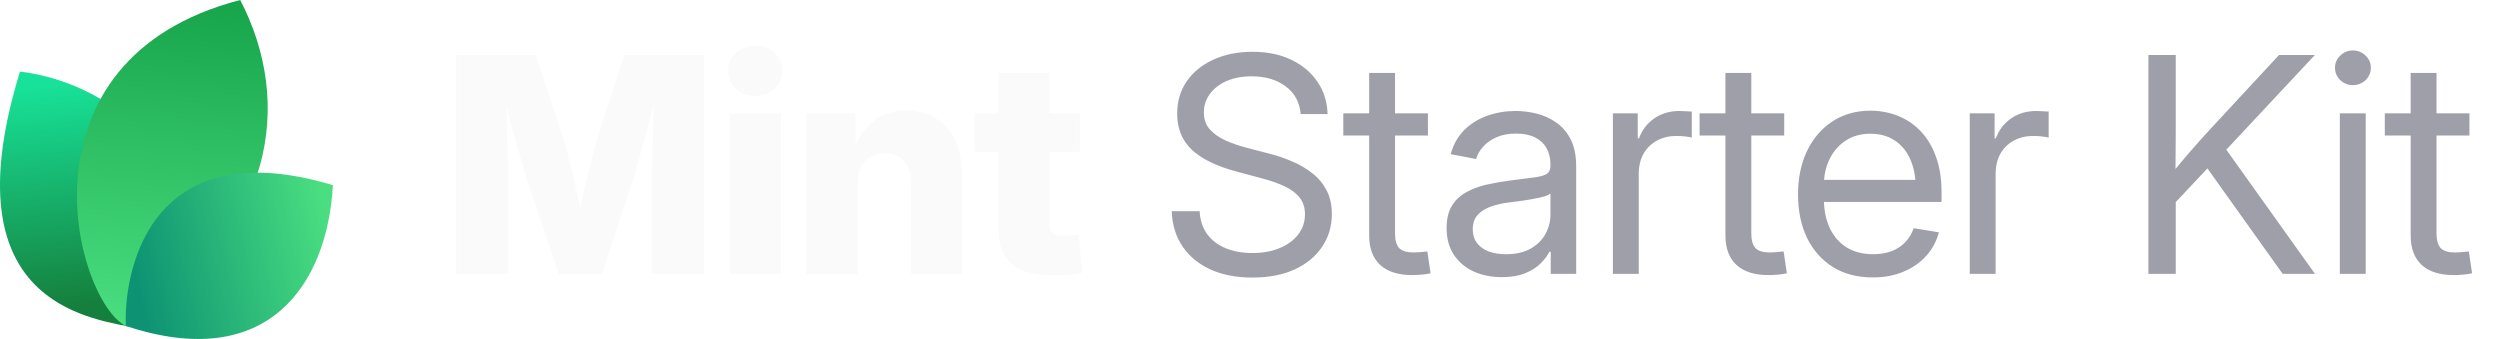
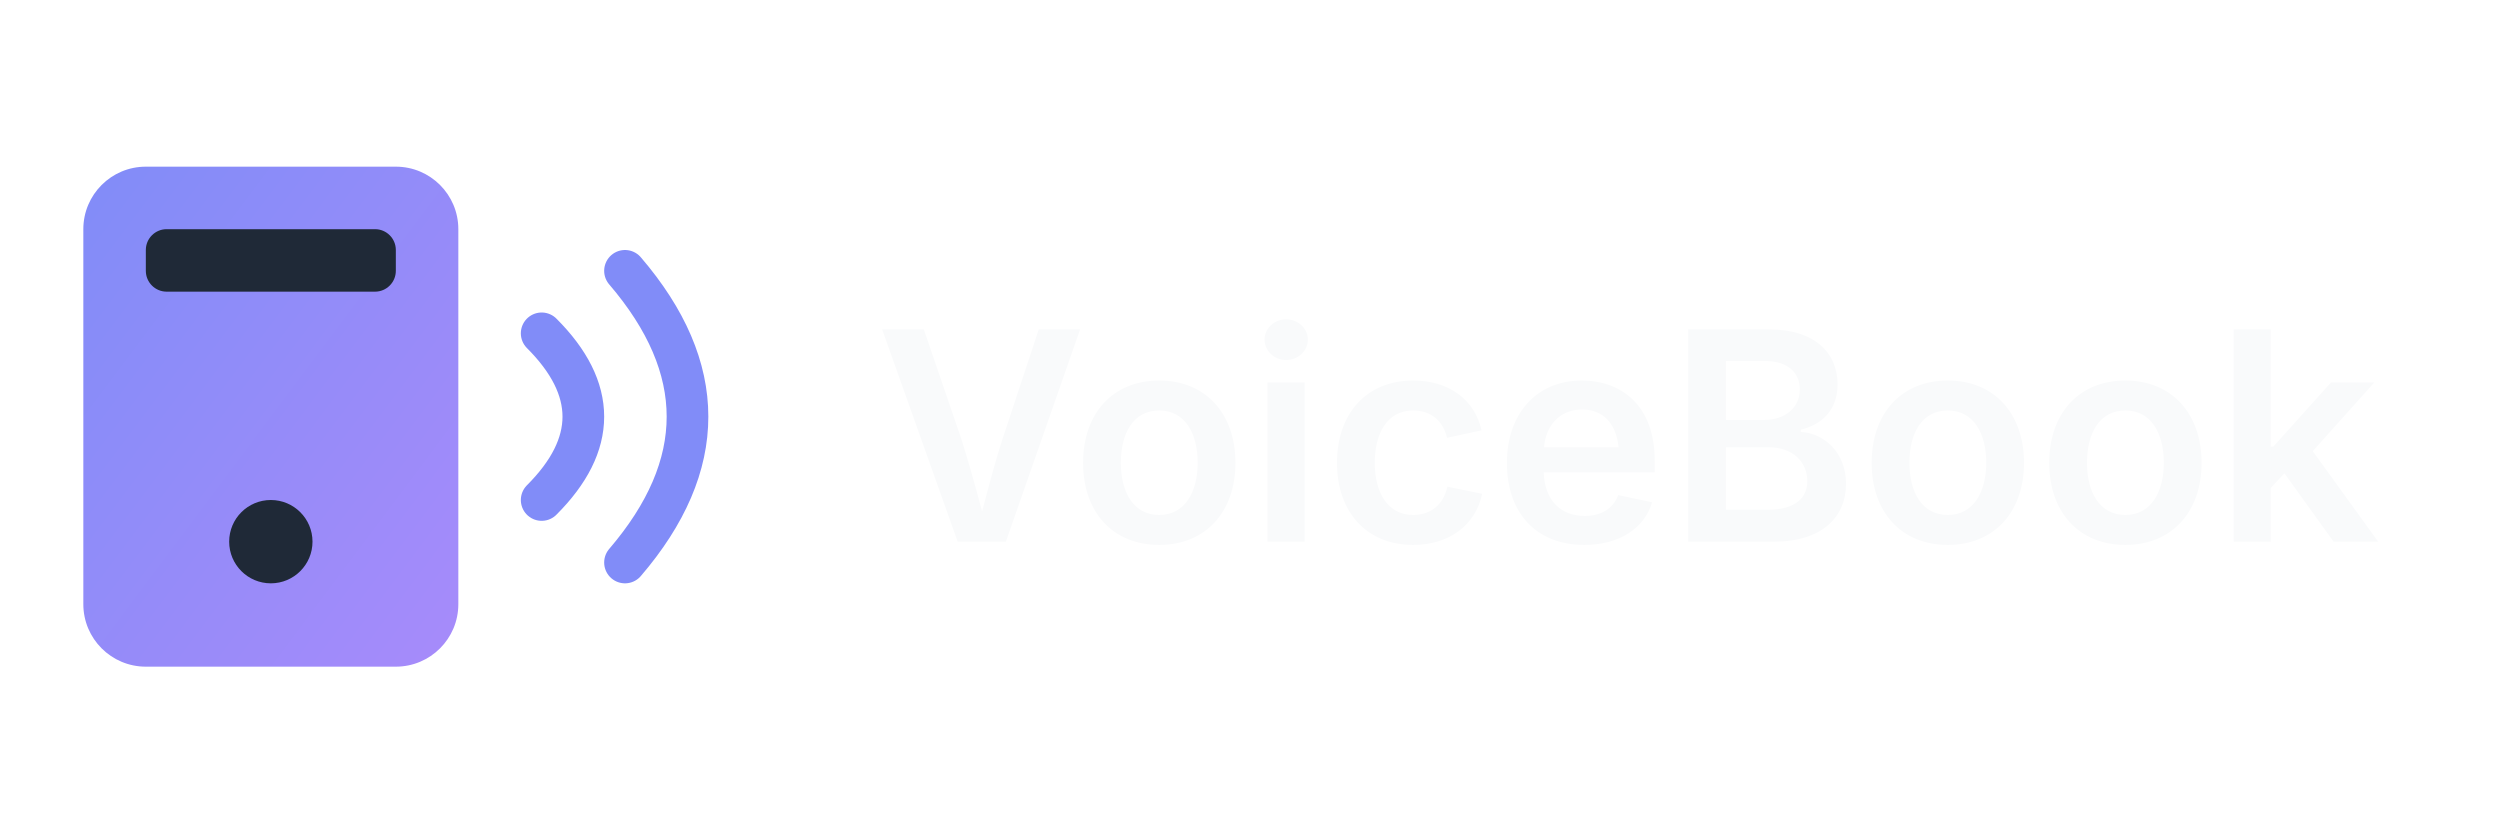
- <svg xmlns="http://www.w3.org/2000/svg" width="177" height="24" viewBox="0 0 177 24" fill="none">
-   <path d="M9.061 23.108C5.268 22.377 -3.391 20.627 1.417 5.064C9.634 6.099 16.973 14.064 9.061 23.108Z" fill="url(#paint0_linear_17557_2145)" />
-   <path d="M8.919 23.094C5.276 21.222 0.784 4.209 17.007 0C20.757 7.193 19.621 16.545 8.919 23.094Z" fill="url(#paint1_linear_17557_2145)" />
-   <path d="M8.914 23.079C8.735 19.882 10.159 9.085 23.57 13.111C23.181 20.123 18.984 26.418 8.914 23.079Z" fill="url(#paint2_linear_17557_2145)" />
-   <path d="M32.301 19.392V3.894H37.938L39.925 9.948C40.036 10.315 40.164 10.787 40.31 11.362C40.462 11.938 40.611 12.552 40.757 13.204C40.91 13.855 41.048 14.483 41.173 15.086C41.305 15.682 41.412 16.192 41.495 16.615H40.695C40.771 16.192 40.871 15.682 40.996 15.086C41.128 14.49 41.267 13.866 41.412 13.214C41.565 12.562 41.714 11.948 41.86 11.373C42.005 10.79 42.133 10.315 42.244 9.948L44.2 3.894H49.848V19.392H46.166V12.704C46.166 12.357 46.173 11.917 46.187 11.383C46.2 10.849 46.214 10.27 46.228 9.646C46.249 9.022 46.266 8.391 46.28 7.753C46.301 7.115 46.311 6.519 46.311 5.964H46.623C46.485 6.561 46.332 7.181 46.166 7.826C45.999 8.471 45.833 9.102 45.666 9.719C45.507 10.336 45.351 10.901 45.198 11.414C45.053 11.928 44.928 12.357 44.824 12.704L42.608 19.392H39.561L37.314 12.704C37.203 12.357 37.072 11.928 36.919 11.414C36.773 10.901 36.614 10.34 36.441 9.729C36.274 9.112 36.104 8.481 35.931 7.836C35.764 7.192 35.608 6.567 35.463 5.964H35.827C35.834 6.512 35.844 7.105 35.858 7.743C35.872 8.374 35.886 9.005 35.9 9.636C35.92 10.26 35.938 10.839 35.952 11.373C35.965 11.907 35.972 12.351 35.972 12.704V19.392H32.301ZM51.668 19.392V8.024H55.288V19.392H51.668ZM53.468 6.786C52.927 6.786 52.473 6.616 52.105 6.276C51.738 5.93 51.554 5.507 51.554 5.007C51.554 4.508 51.738 4.088 52.105 3.749C52.473 3.409 52.927 3.239 53.468 3.239C54.009 3.239 54.463 3.409 54.83 3.749C55.198 4.082 55.382 4.501 55.382 5.007C55.382 5.507 55.198 5.93 54.83 6.276C54.463 6.616 54.009 6.786 53.468 6.786ZM60.708 13.027V19.392H57.088V8.024H60.551L60.593 10.967H60.281C60.593 10.024 61.061 9.268 61.685 8.7C62.309 8.124 63.138 7.836 64.171 7.836C64.975 7.836 65.672 8.017 66.262 8.377C66.851 8.731 67.302 9.234 67.614 9.885C67.933 10.537 68.092 11.307 68.092 12.194V19.392H64.483V12.912C64.483 12.26 64.32 11.754 63.994 11.394C63.675 11.033 63.221 10.853 62.632 10.853C62.25 10.853 61.914 10.936 61.623 11.102C61.332 11.269 61.106 11.515 60.947 11.841C60.787 12.16 60.708 12.555 60.708 13.027ZM76.456 8.024V10.749H69.008V8.024H76.456ZM70.683 5.163H74.292V15.783C74.292 16.102 74.361 16.334 74.5 16.48C74.646 16.625 74.899 16.698 75.259 16.698C75.405 16.698 75.596 16.688 75.831 16.667C76.074 16.646 76.251 16.629 76.362 16.615L76.632 19.309C76.313 19.378 75.963 19.427 75.582 19.455C75.207 19.482 74.836 19.496 74.469 19.496C73.2 19.496 72.25 19.222 71.619 18.674C70.995 18.127 70.683 17.308 70.683 16.22V5.163Z" fill="#FAFAFA" />
-   <path d="M88.667 19.652C87.523 19.652 86.528 19.458 85.682 19.07C84.843 18.681 84.188 18.137 83.716 17.437C83.245 16.736 82.992 15.908 82.957 14.951H84.933C84.968 15.596 85.148 16.14 85.474 16.584C85.8 17.021 86.24 17.354 86.795 17.582C87.35 17.804 87.974 17.915 88.667 17.915C89.388 17.915 90.026 17.801 90.581 17.572C91.143 17.343 91.583 17.024 91.902 16.615C92.228 16.199 92.391 15.717 92.391 15.169C92.391 14.698 92.266 14.306 92.017 13.994C91.767 13.675 91.413 13.408 90.956 13.193C90.498 12.978 89.954 12.787 89.323 12.621L87.502 12.132C86.123 11.765 85.082 11.255 84.382 10.603C83.689 9.944 83.342 9.095 83.342 8.055C83.342 7.174 83.571 6.404 84.028 5.746C84.486 5.087 85.117 4.577 85.921 4.217C86.726 3.849 87.645 3.666 88.678 3.666C89.718 3.666 90.63 3.853 91.413 4.227C92.204 4.602 92.824 5.122 93.275 5.787C93.726 6.446 93.965 7.209 93.993 8.076H92.089C92.013 7.23 91.656 6.574 91.018 6.11C90.387 5.638 89.586 5.403 88.615 5.403C87.95 5.403 87.36 5.513 86.847 5.735C86.341 5.957 85.946 6.262 85.661 6.651C85.377 7.032 85.235 7.469 85.235 7.961C85.235 8.447 85.377 8.849 85.661 9.168C85.946 9.48 86.317 9.74 86.774 9.948C87.232 10.149 87.724 10.319 88.251 10.457L89.884 10.884C90.439 11.023 90.977 11.206 91.496 11.435C92.023 11.657 92.495 11.934 92.911 12.267C93.334 12.593 93.67 12.995 93.92 13.474C94.17 13.945 94.294 14.504 94.294 15.149C94.294 16.015 94.066 16.788 93.608 17.468C93.157 18.148 92.512 18.681 91.673 19.07C90.834 19.458 89.832 19.652 88.667 19.652ZM101.097 8.024V9.594H95.106V8.024H101.097ZM96.937 5.163H98.767V16.521C98.767 17 98.865 17.347 99.059 17.562C99.26 17.77 99.6 17.874 100.078 17.874C100.21 17.874 100.366 17.867 100.546 17.853C100.733 17.832 100.903 17.815 101.056 17.801L101.285 19.351C101.097 19.392 100.886 19.423 100.65 19.444C100.414 19.465 100.189 19.475 99.974 19.475C98.996 19.475 98.244 19.236 97.717 18.758C97.197 18.272 96.937 17.579 96.937 16.677V5.163ZM106.33 19.621C105.595 19.621 104.932 19.489 104.343 19.226C103.754 18.955 103.285 18.564 102.939 18.05C102.592 17.53 102.419 16.896 102.419 16.147C102.419 15.495 102.547 14.965 102.804 14.556C103.06 14.146 103.403 13.828 103.833 13.599C104.263 13.363 104.742 13.186 105.269 13.068C105.796 12.95 106.333 12.857 106.881 12.787C107.574 12.69 108.132 12.617 108.555 12.569C108.978 12.52 109.287 12.441 109.481 12.33C109.675 12.212 109.772 12.014 109.772 11.737V11.654C109.772 11.203 109.679 10.815 109.492 10.489C109.311 10.163 109.041 9.91 108.68 9.729C108.32 9.549 107.872 9.459 107.338 9.459C106.805 9.459 106.34 9.546 105.945 9.719C105.556 9.892 105.241 10.118 104.998 10.395C104.755 10.665 104.593 10.953 104.509 11.258L102.71 10.915C102.897 10.222 103.22 9.65 103.677 9.199C104.135 8.748 104.679 8.412 105.31 8.19C105.941 7.968 106.607 7.857 107.307 7.857C107.8 7.857 108.295 7.92 108.795 8.044C109.301 8.169 109.765 8.381 110.188 8.679C110.611 8.97 110.951 9.369 111.208 9.875C111.464 10.374 111.593 11.005 111.593 11.768V19.392H109.793V17.822H109.7C109.568 18.085 109.363 18.359 109.086 18.643C108.809 18.921 108.444 19.153 107.994 19.34C107.543 19.527 106.988 19.621 106.33 19.621ZM106.621 17.998C107.321 17.998 107.904 17.867 108.368 17.603C108.84 17.333 109.19 16.986 109.419 16.563C109.654 16.133 109.772 15.682 109.772 15.211V13.692C109.703 13.769 109.554 13.841 109.325 13.911C109.096 13.973 108.829 14.032 108.524 14.088C108.226 14.143 107.921 14.192 107.609 14.233C107.304 14.275 107.033 14.309 106.798 14.337C106.354 14.393 105.938 14.49 105.549 14.628C105.168 14.76 104.86 14.954 104.624 15.211C104.388 15.467 104.27 15.811 104.27 16.241C104.27 16.615 104.367 16.934 104.561 17.198C104.762 17.461 105.04 17.662 105.393 17.801C105.747 17.933 106.156 17.998 106.621 17.998ZM114.193 19.392V8.024H115.951V9.792H116.045C116.253 9.209 116.61 8.741 117.116 8.388C117.622 8.034 118.219 7.857 118.905 7.857C119.058 7.857 119.217 7.864 119.384 7.878C119.55 7.885 119.682 7.892 119.779 7.899V9.74C119.716 9.719 119.578 9.695 119.363 9.667C119.155 9.639 118.922 9.625 118.666 9.625C118.174 9.625 117.726 9.733 117.324 9.948C116.922 10.163 116.603 10.471 116.367 10.874C116.138 11.276 116.024 11.758 116.024 12.319V19.392H114.193ZM126.322 8.024V9.594H120.33V8.024H126.322ZM122.161 5.163H123.992V16.521C123.992 17 124.089 17.347 124.283 17.562C124.484 17.77 124.824 17.874 125.302 17.874C125.434 17.874 125.59 17.867 125.77 17.853C125.958 17.832 126.127 17.815 126.28 17.801L126.509 19.351C126.322 19.392 126.11 19.423 125.874 19.444C125.639 19.465 125.413 19.475 125.198 19.475C124.221 19.475 123.468 19.236 122.941 18.758C122.421 18.272 122.161 17.579 122.161 16.677V5.163ZM132.604 19.642C131.502 19.642 130.555 19.396 129.765 18.903C128.974 18.404 128.364 17.714 127.934 16.834C127.511 15.946 127.3 14.927 127.3 13.775C127.3 12.611 127.511 11.584 127.934 10.697C128.364 9.802 128.964 9.102 129.734 8.596C130.51 8.089 131.408 7.836 132.428 7.836C133.1 7.836 133.738 7.954 134.341 8.19C134.952 8.426 135.489 8.783 135.954 9.261C136.425 9.74 136.793 10.343 137.056 11.071C137.327 11.792 137.462 12.645 137.462 13.63V14.296H128.433V12.735H136.463L135.631 13.297C135.631 12.541 135.506 11.876 135.257 11.3C135.007 10.725 134.643 10.277 134.165 9.958C133.686 9.632 133.107 9.469 132.428 9.469C131.748 9.469 131.162 9.632 130.67 9.958C130.177 10.284 129.796 10.725 129.526 11.279C129.262 11.827 129.13 12.441 129.13 13.12V14.046C129.13 14.864 129.273 15.572 129.557 16.168C129.841 16.757 130.243 17.211 130.763 17.53C131.283 17.842 131.901 17.998 132.615 17.998C133.093 17.998 133.523 17.929 133.905 17.79C134.293 17.645 134.619 17.433 134.882 17.156C135.153 16.879 135.354 16.546 135.486 16.157L137.275 16.449C137.108 17.08 136.81 17.634 136.38 18.113C135.95 18.591 135.413 18.966 134.768 19.236C134.123 19.507 133.402 19.642 132.604 19.642ZM139.459 19.392V8.024H141.217V9.792H141.311C141.519 9.209 141.876 8.741 142.382 8.388C142.888 8.034 143.485 7.857 144.171 7.857C144.324 7.857 144.483 7.864 144.649 7.878C144.816 7.885 144.948 7.892 145.045 7.899V9.74C144.982 9.719 144.844 9.695 144.629 9.667C144.421 9.639 144.188 9.625 143.932 9.625C143.439 9.625 142.992 9.733 142.59 9.948C142.188 10.163 141.869 10.471 141.633 10.874C141.404 11.276 141.29 11.758 141.29 12.319V19.392H139.459ZM153.429 14.961V12.715C153.783 12.257 154.136 11.82 154.49 11.404C154.844 10.981 155.204 10.565 155.572 10.156C155.939 9.74 156.314 9.327 156.695 8.918L161.355 3.894H163.893L157.277 10.967H157.184L153.429 14.961ZM152.108 19.392V3.894H154.043V9.241L154.022 12.559L154.043 13.505V19.392H152.108ZM161.615 19.392L155.967 11.477L157.173 9.969L163.903 19.392H161.615ZM165.661 19.392V8.024H167.492V19.392H165.661ZM166.587 6.027C166.24 6.027 165.942 5.909 165.692 5.673C165.443 5.43 165.318 5.139 165.318 4.799C165.318 4.459 165.443 4.172 165.692 3.936C165.942 3.693 166.24 3.572 166.587 3.572C166.934 3.572 167.232 3.693 167.482 3.936C167.731 4.172 167.856 4.459 167.856 4.799C167.856 5.139 167.731 5.43 167.482 5.673C167.232 5.909 166.934 6.027 166.587 6.027ZM174.836 8.024V9.594H168.844V8.024H174.836ZM170.675 5.163H172.506V16.521C172.506 17 172.603 17.347 172.797 17.562C172.998 17.77 173.338 17.874 173.816 17.874C173.948 17.874 174.104 17.867 174.284 17.853C174.472 17.832 174.641 17.815 174.794 17.801L175.023 19.351C174.836 19.392 174.624 19.423 174.388 19.444C174.153 19.465 173.927 19.475 173.712 19.475C172.735 19.475 171.982 19.236 171.455 18.758C170.935 18.272 170.675 17.579 170.675 16.677V5.163Z" fill="#9F9FA9" />
+ <svg xmlns="http://www.w3.org/2000/svg" width="120" height="40" viewBox="0 0 120 40">
  <defs>
-     <linearGradient id="paint0_linear_17557_2145" x1="3.776" y1="5.916" x2="5.232" y2="21.559" gradientUnits="userSpaceOnUse">
-       <stop stop-color="#18E299" />
-       <stop offset="1" stop-color="#15803D" />
-     </linearGradient>
-     <linearGradient id="paint1_linear_17557_2145" x1="12.171" y1="-0.718" x2="10.19" y2="22.983" gradientUnits="userSpaceOnUse">
-       <stop stop-color="#16A34A" />
-       <stop offset="1" stop-color="#4ADE80" />
-     </linearGradient>
-     <linearGradient id="paint2_linear_17557_2145" x1="23.133" y1="15.353" x2="9.338" y2="18.52" gradientUnits="userSpaceOnUse">
-       <stop stop-color="#4ADE80" />
-       <stop offset="1" stop-color="#0D9373" />
+     <linearGradient id="gradDark" x1="0%" y1="0%" x2="100%" y2="100%">
+       <stop offset="0%" style="stop-color:#818CF8" />
+       <stop offset="100%" style="stop-color:#A78BFA" />
    </linearGradient>
  </defs>
+   <rect x="4" y="8" width="18" height="24" rx="3" fill="url(#gradDark)" />
+   <rect x="7" y="11" width="12" height="3" rx="1" fill="#1F2937" />
+   <circle cx="13" cy="26" r="2" fill="#1F2937" />
+   <path d="M26 16 Q30 20 26 24" stroke="#818CF8" stroke-width="2" fill="none" stroke-linecap="round" />
+   <path d="M30 13 Q36 20 30 27" stroke="#818CF8" stroke-width="2" fill="none" stroke-linecap="round" />
+   <text x="42" y="26" font-family="system-ui, -apple-system, sans-serif" font-size="14" font-weight="600" fill="#F9FAFB">VoiceBook</text>
</svg>
